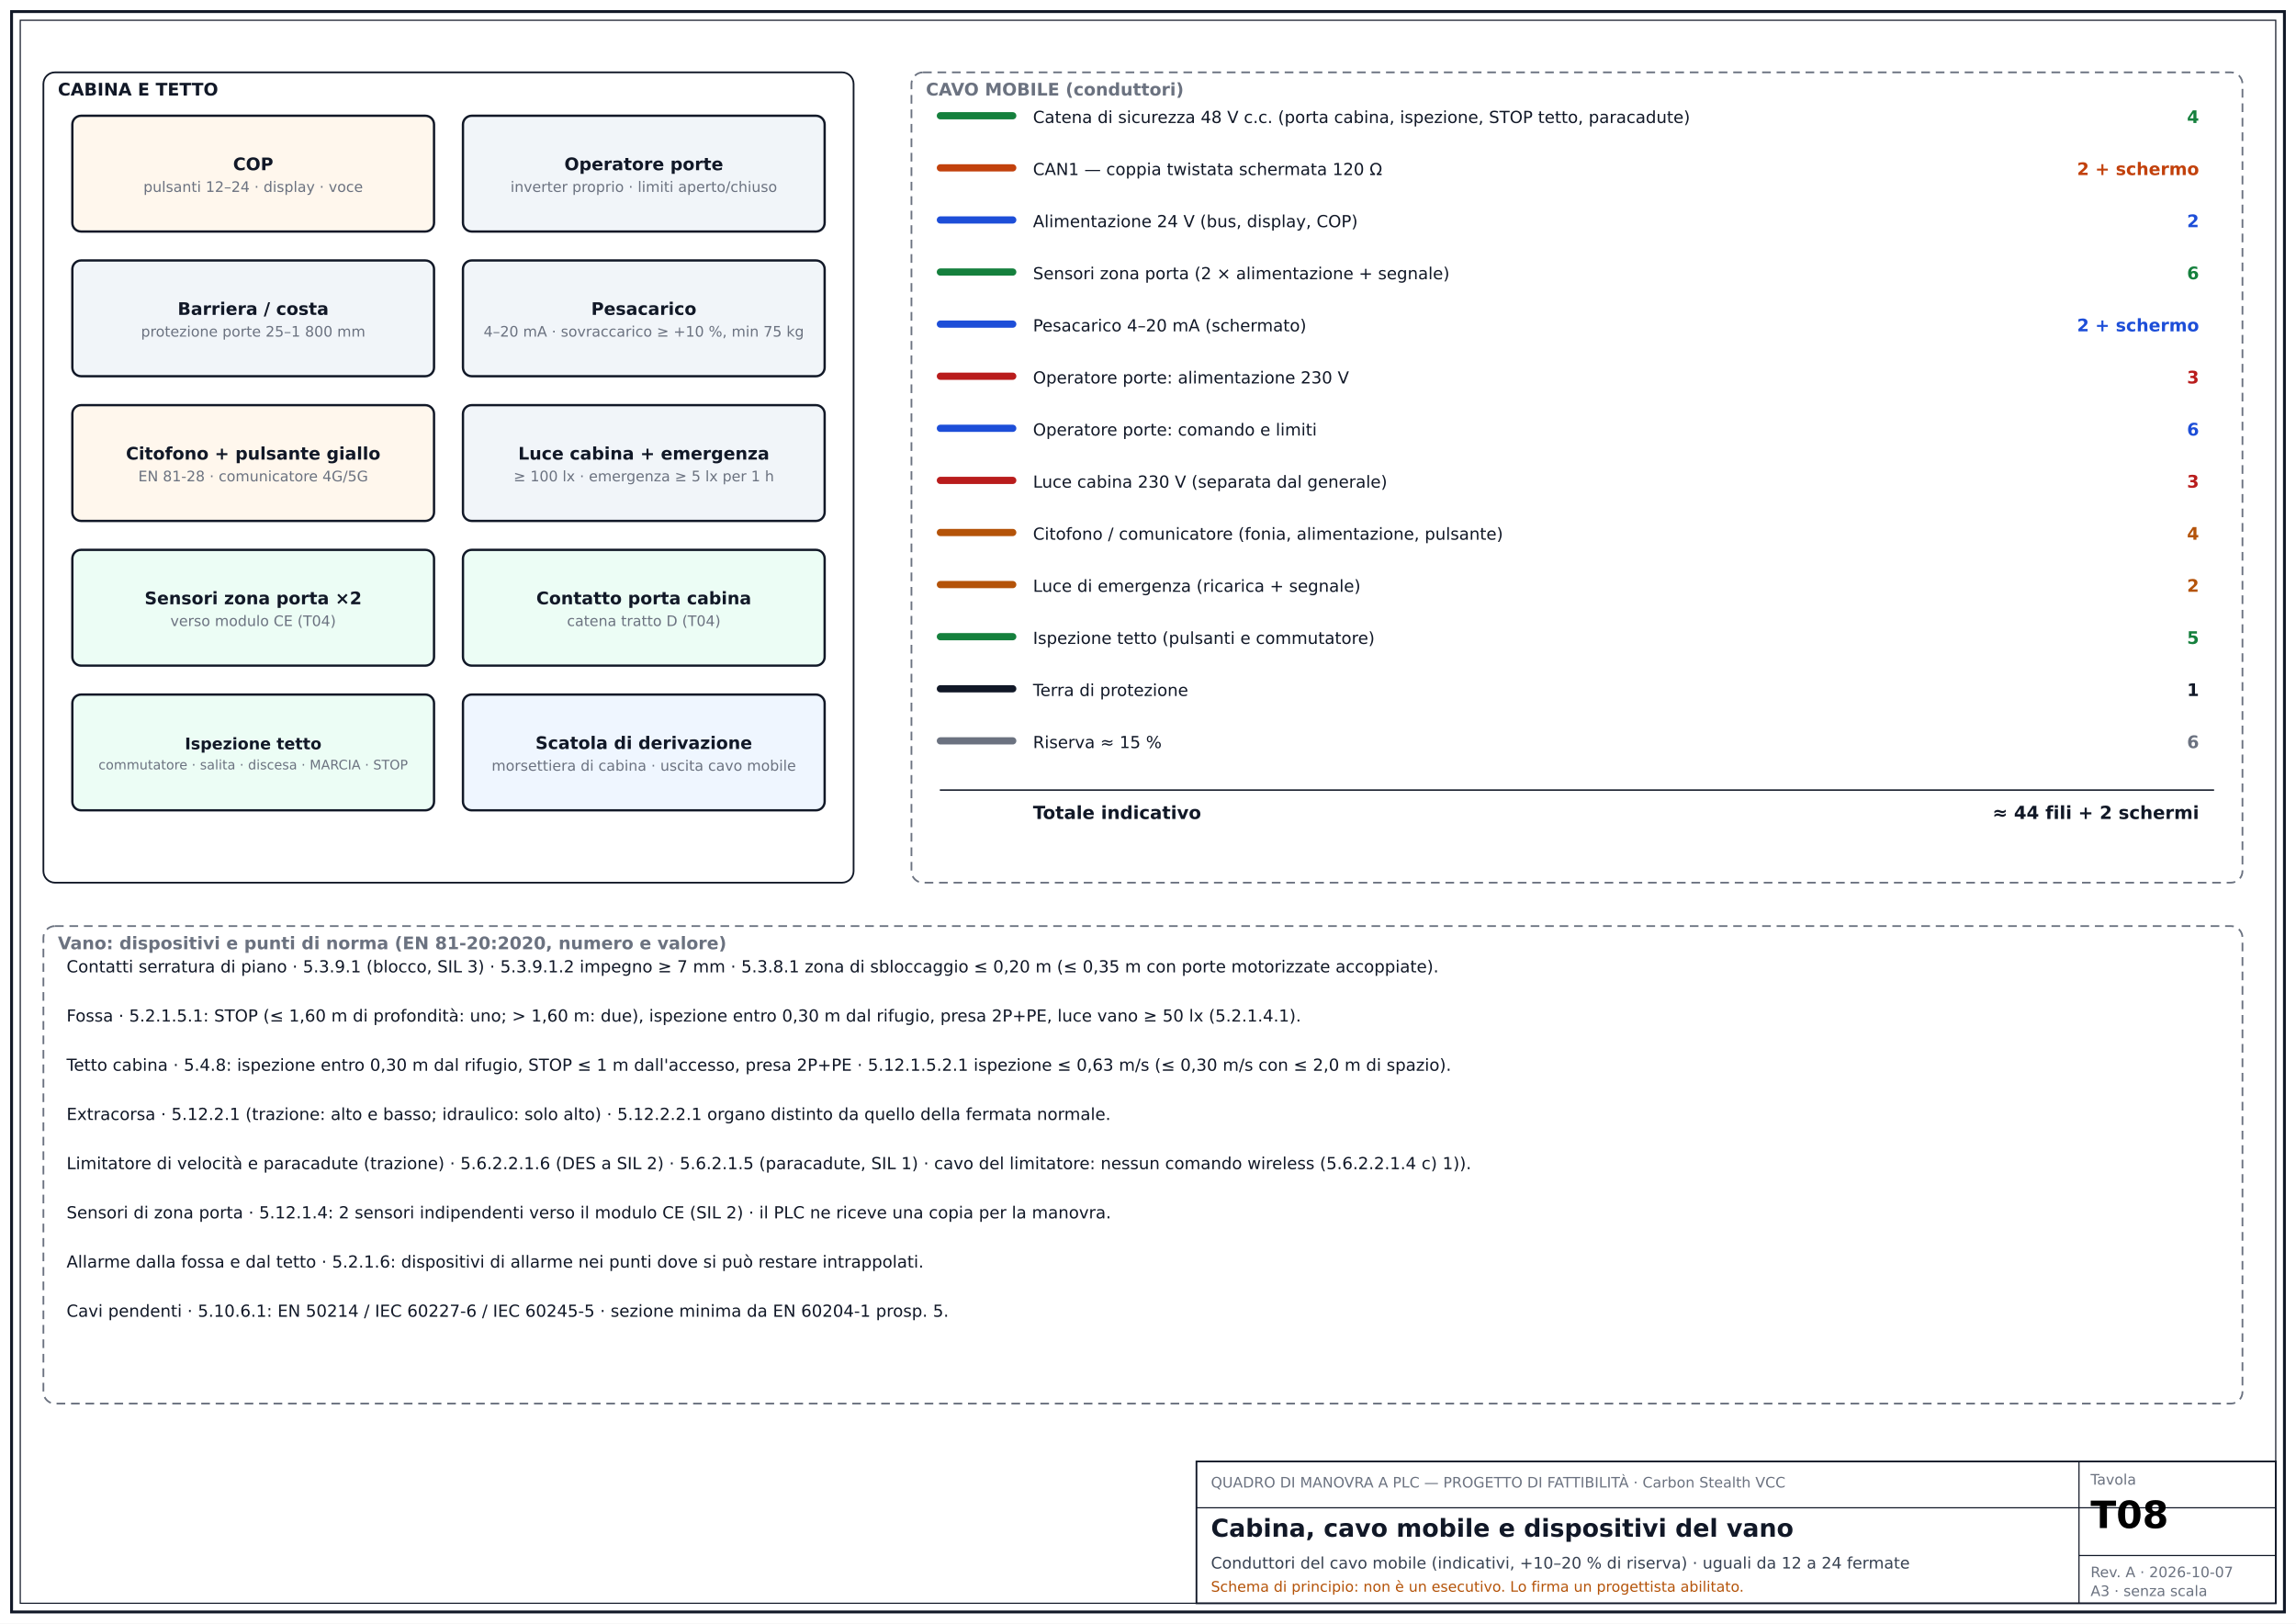
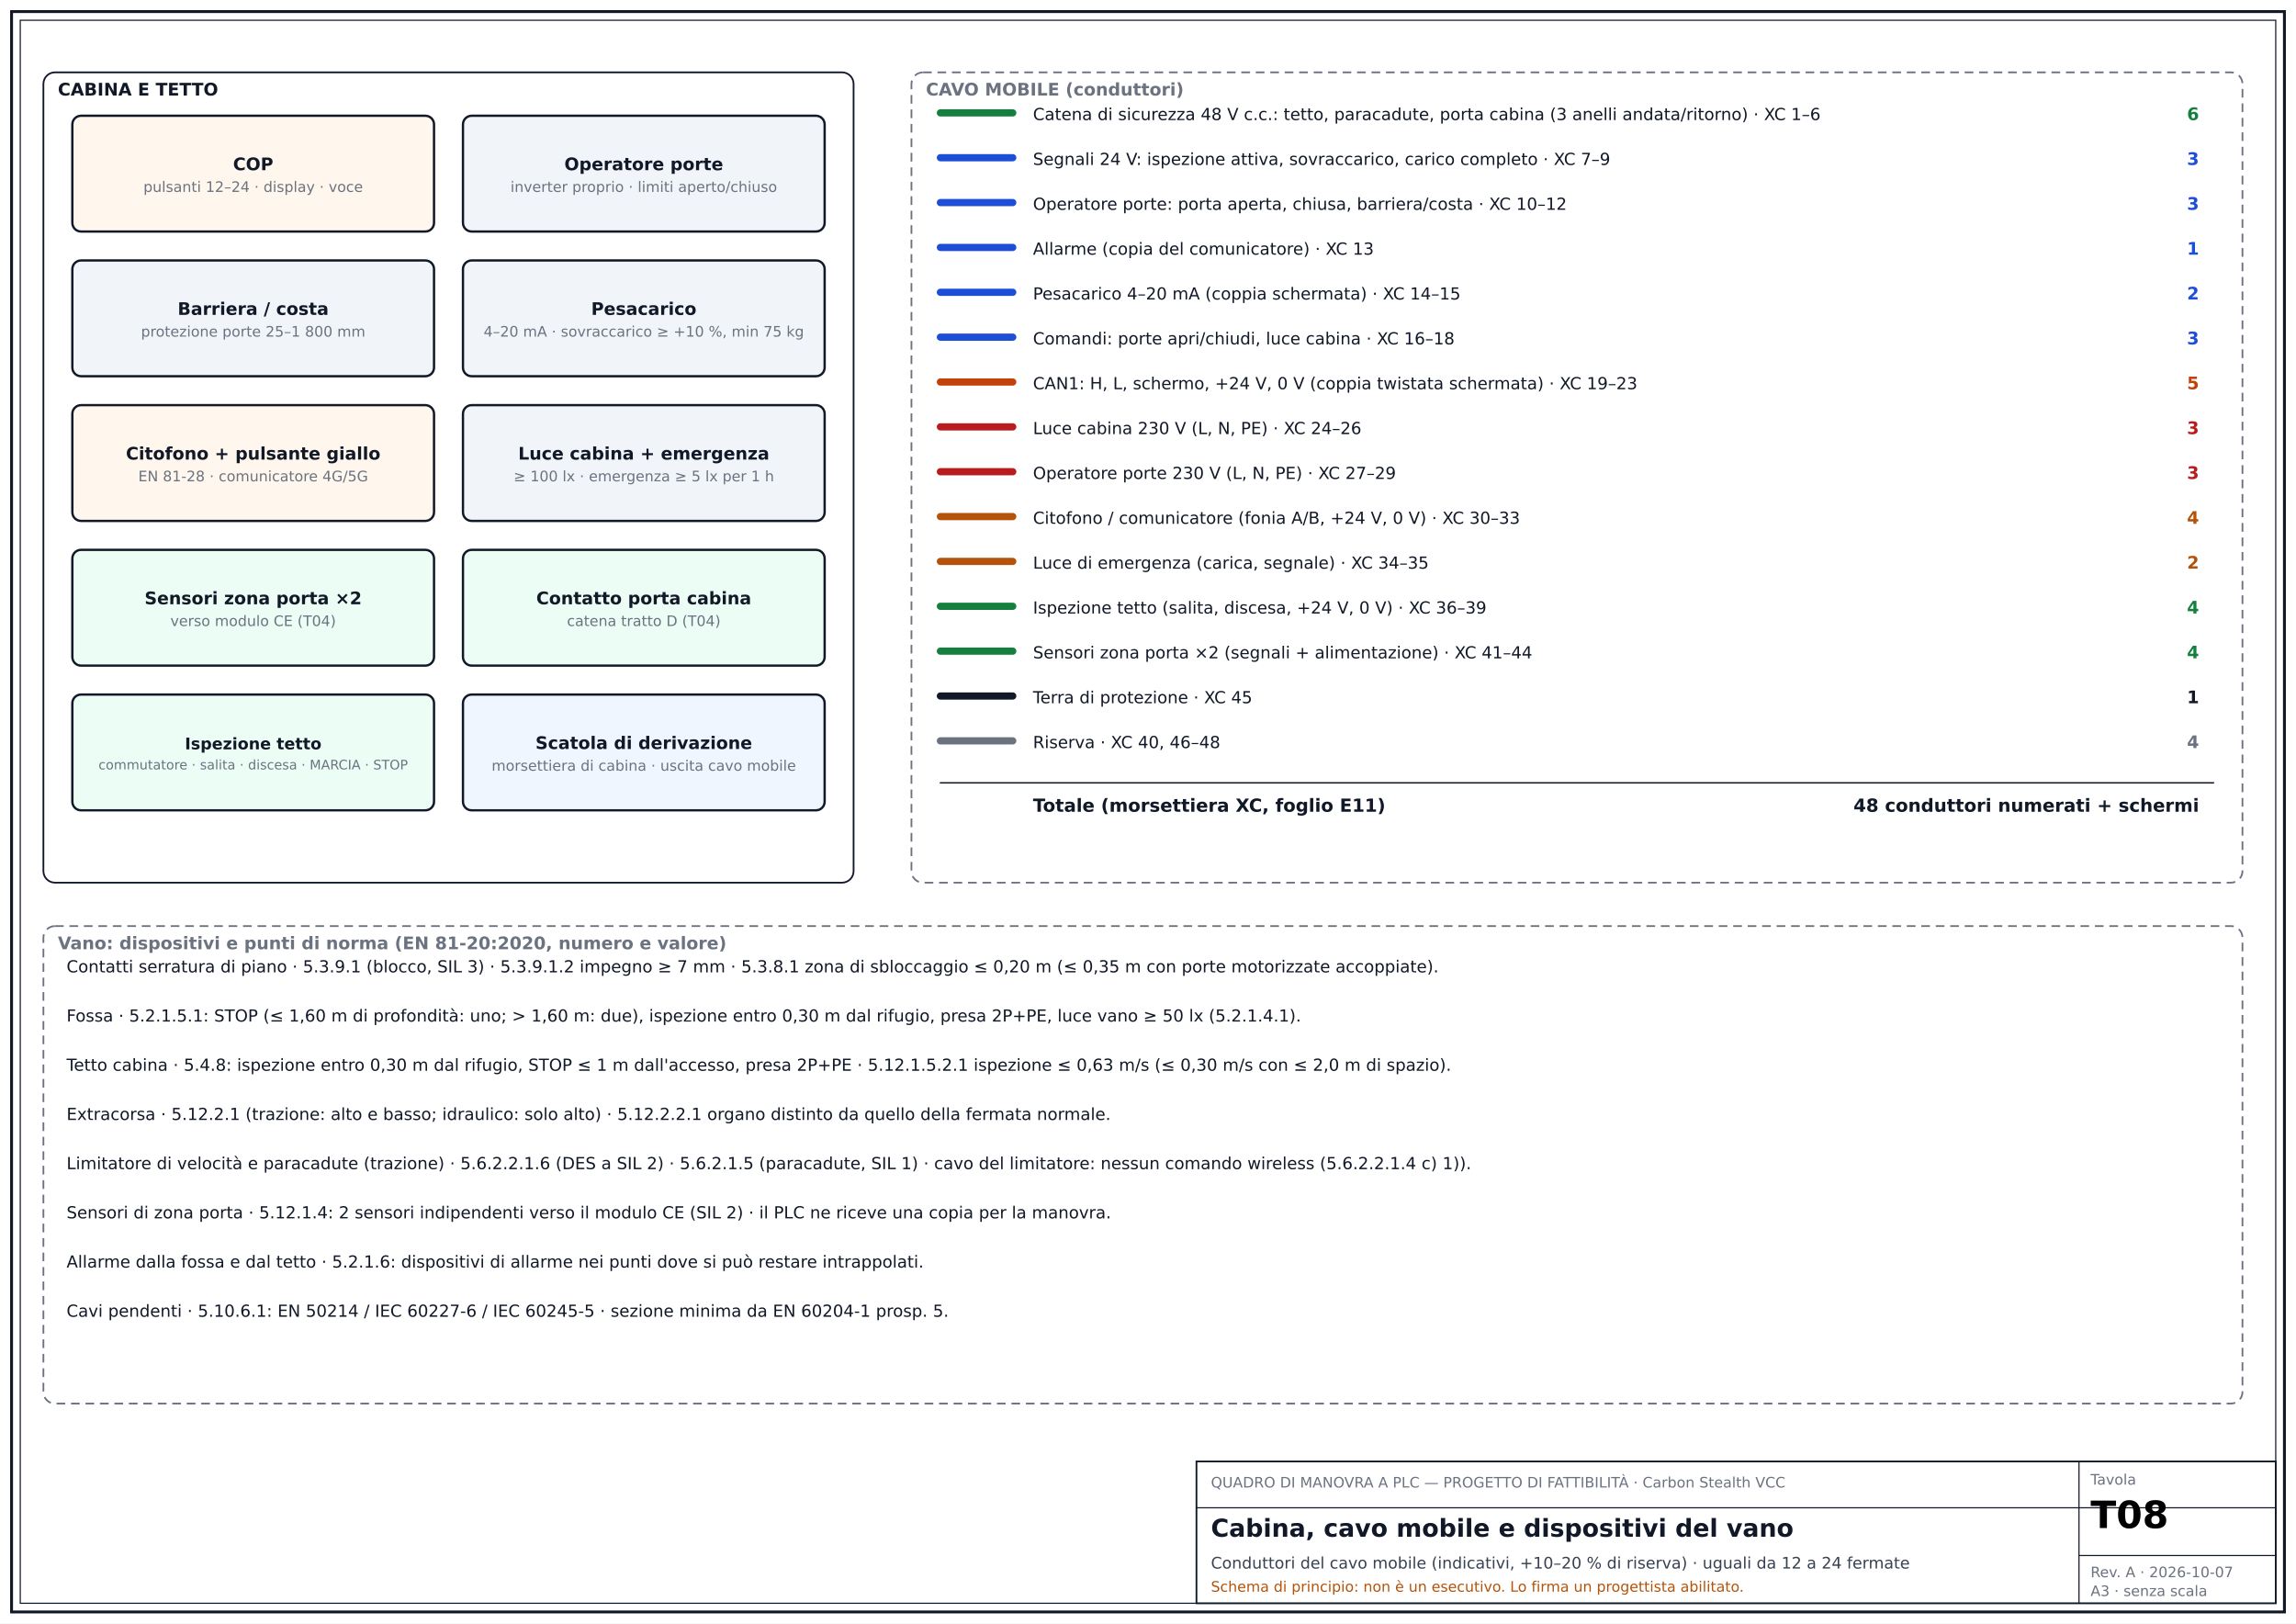
<svg xmlns="http://www.w3.org/2000/svg" viewBox="0 0 1587 1122" width="1587" height="1122" role="img" aria-label="Cabina, cavo mobile e dispositivi del vano">
  <defs />
  <rect width="1587" height="1122" fill="#ffffff" />
  <rect x="8" y="8" width="1571" height="1106" fill="none" stroke="#111827" stroke-width="2" />
  <rect x="14" y="14" width="1559" height="1094" fill="none" stroke="#111827" stroke-width="0.8" />
  <g font-family="DejaVu Sans, Arial, sans-serif">
    <rect x="30" y="50" width="560" height="560" rx="8" fill="none" stroke="#111827" stroke-width="1.2" />
    <text x="40" y="66" font-size="12" text-anchor="start" font-weight="700" fill="#111827">
      <tspan x="40" dy="0">CABINA E TETTO</tspan>
    </text>
    <rect x="50" y="80" width="250" height="80" rx="6" fill="#fff7ed" stroke="#111827" stroke-width="1.6" />
    <text x="175" y="117.625" font-size="12" text-anchor="middle" font-weight="700" fill="#111827">
      <tspan x="175" dy="0">COP</tspan>
    </text>
    <text x="175" y="132.625" font-size="10" text-anchor="middle" font-weight="400" fill="#6b7280">
      <tspan x="175" dy="0">pulsanti 12–24 · display · voce</tspan>
    </text>
    <rect x="320" y="80" width="250" height="80" rx="6" fill="#f1f5f9" stroke="#111827" stroke-width="1.6" />
    <text x="445" y="117.625" font-size="12" text-anchor="middle" font-weight="700" fill="#111827">
      <tspan x="445" dy="0">Operatore porte</tspan>
    </text>
    <text x="445" y="132.625" font-size="10" text-anchor="middle" font-weight="400" fill="#6b7280">
      <tspan x="445" dy="0">inverter proprio · limiti aperto/chiuso</tspan>
    </text>
    <rect x="50" y="180" width="250" height="80" rx="6" fill="#f1f5f9" stroke="#111827" stroke-width="1.6" />
    <text x="175" y="217.625" font-size="12" text-anchor="middle" font-weight="700" fill="#111827">
      <tspan x="175" dy="0">Barriera / costa</tspan>
    </text>
    <text x="175" y="232.625" font-size="10" text-anchor="middle" font-weight="400" fill="#6b7280">
      <tspan x="175" dy="0">protezione porte 25–1 800 mm</tspan>
    </text>
    <rect x="320" y="180" width="250" height="80" rx="6" fill="#f1f5f9" stroke="#111827" stroke-width="1.6" />
    <text x="445" y="217.625" font-size="12" text-anchor="middle" font-weight="700" fill="#111827">
      <tspan x="445" dy="0">Pesacarico</tspan>
    </text>
    <text x="445" y="232.625" font-size="10" text-anchor="middle" font-weight="400" fill="#6b7280">
      <tspan x="445" dy="0">4–20 mA · sovraccarico ≥ +10 %, min 75 kg</tspan>
    </text>
    <rect x="50" y="280" width="250" height="80" rx="6" fill="#fff7ed" stroke="#111827" stroke-width="1.6" />
    <text x="175" y="317.625" font-size="12" text-anchor="middle" font-weight="700" fill="#111827">
      <tspan x="175" dy="0">Citofono + pulsante giallo</tspan>
    </text>
    <text x="175" y="332.625" font-size="10" text-anchor="middle" font-weight="400" fill="#6b7280">
      <tspan x="175" dy="0">EN 81-28 · comunicatore 4G/5G</tspan>
    </text>
    <rect x="320" y="280" width="250" height="80" rx="6" fill="#f1f5f9" stroke="#111827" stroke-width="1.6" />
    <text x="445" y="317.625" font-size="12" text-anchor="middle" font-weight="700" fill="#111827">
      <tspan x="445" dy="0">Luce cabina + emergenza</tspan>
    </text>
    <text x="445" y="332.625" font-size="10" text-anchor="middle" font-weight="400" fill="#6b7280">
      <tspan x="445" dy="0">≥ 100 lx · emergenza ≥ 5 lx per 1 h</tspan>
    </text>
    <rect x="50" y="380" width="250" height="80" rx="6" fill="#ecfdf5" stroke="#111827" stroke-width="1.6" />
    <text x="175" y="417.625" font-size="12" text-anchor="middle" font-weight="700" fill="#111827">
      <tspan x="175" dy="0">Sensori zona porta ×2</tspan>
    </text>
    <text x="175" y="432.625" font-size="10" text-anchor="middle" font-weight="400" fill="#6b7280">
      <tspan x="175" dy="0">verso modulo CE (T04)</tspan>
    </text>
    <rect x="320" y="380" width="250" height="80" rx="6" fill="#ecfdf5" stroke="#111827" stroke-width="1.6" />
    <text x="445" y="417.625" font-size="12" text-anchor="middle" font-weight="700" fill="#111827">
      <tspan x="445" dy="0">Contatto porta cabina</tspan>
    </text>
    <text x="445" y="432.625" font-size="10" text-anchor="middle" font-weight="400" fill="#6b7280">
      <tspan x="445" dy="0">catena tratto D (T04)</tspan>
    </text>
    <rect x="50" y="480" width="250" height="80" rx="6" fill="#ecfdf5" stroke="#111827" stroke-width="1.6" />
    <text x="175" y="517.85" font-size="11.1" text-anchor="middle" font-weight="700" fill="#111827">
      <tspan x="175" dy="0">Ispezione tetto</tspan>
    </text>
    <text x="175" y="531.725" font-size="9.1" text-anchor="middle" font-weight="400" fill="#6b7280">
      <tspan x="175" dy="0">commutatore · salita · discesa · MARCIA · STOP</tspan>
    </text>
    <rect x="320" y="480" width="250" height="80" rx="6" fill="#eff6ff" stroke="#111827" stroke-width="1.6" />
    <text x="445" y="517.625" font-size="12" text-anchor="middle" font-weight="700" fill="#111827">
      <tspan x="445" dy="0">Scatola di derivazione</tspan>
    </text>
    <text x="445" y="532.625" font-size="10" text-anchor="middle" font-weight="400" fill="#6b7280">
      <tspan x="445" dy="0">morsettiera di cabina · uscita cavo mobile</tspan>
    </text>
    <rect x="630" y="50" width="920" height="560" rx="8" fill="none" stroke="#6b7280" stroke-width="1.2" stroke-dasharray="6 4" />
    <text x="640" y="66" font-size="12" text-anchor="start" font-weight="700" fill="#6b7280">
      <tspan x="640" dy="0">CAVO MOBILE (conduttori)</tspan>
    </text>
-     <line x1="650" y1="80" x2="700" y2="80" stroke="#15803d" stroke-width="5" stroke-linecap="round" />
-     <text x="714" y="85" font-size="11.5" text-anchor="start" font-weight="400" fill="#111827">
-       <tspan x="714" dy="0">Catena di sicurezza 48 V c.c. (porta cabina, ispezione, STOP tetto, paracadute)</tspan>
-     </text>
-     <text x="1520" y="85" font-size="12" text-anchor="end" font-weight="700" fill="#15803d">
-       <tspan x="1520" dy="0">4</tspan>
-     </text>
-     <line x1="650" y1="116" x2="700" y2="116" stroke="#c2410c" stroke-width="5" stroke-linecap="round" />
-     <text x="714" y="121" font-size="11.5" text-anchor="start" font-weight="400" fill="#111827">
-       <tspan x="714" dy="0">CAN1 — coppia twistata schermata 120 Ω</tspan>
-     </text>
-     <text x="1520" y="121" font-size="12" text-anchor="end" font-weight="700" fill="#c2410c">
-       <tspan x="1520" dy="0">2 + schermo</tspan>
-     </text>
-     <line x1="650" y1="152" x2="700" y2="152" stroke="#1d4ed8" stroke-width="5" stroke-linecap="round" />
-     <text x="714" y="157" font-size="11.5" text-anchor="start" font-weight="400" fill="#111827">
-       <tspan x="714" dy="0">Alimentazione 24 V (bus, display, COP)</tspan>
-     </text>
-     <text x="1520" y="157" font-size="12" text-anchor="end" font-weight="700" fill="#1d4ed8">
+     <line x1="650" y1="78" x2="700" y2="78" stroke="#15803d" stroke-width="5" stroke-linecap="round" />
+     <text x="714" y="83" font-size="11.5" text-anchor="start" font-weight="400" fill="#111827">
+       <tspan x="714" dy="0">Catena di sicurezza 48 V c.c.: tetto, paracadute, porta cabina (3 anelli andata/ritorno)  · XC 1–6</tspan>
+     </text>
+     <text x="1520" y="83" font-size="12" text-anchor="end" font-weight="700" fill="#15803d">
+       <tspan x="1520" dy="0">6</tspan>
+     </text>
+     <line x1="650" y1="109" x2="700" y2="109" stroke="#1d4ed8" stroke-width="5" stroke-linecap="round" />
+     <text x="714" y="114" font-size="11.5" text-anchor="start" font-weight="400" fill="#111827">
+       <tspan x="714" dy="0">Segnali 24 V: ispezione attiva, sovraccarico, carico completo  · XC 7–9</tspan>
+     </text>
+     <text x="1520" y="114" font-size="12" text-anchor="end" font-weight="700" fill="#1d4ed8">
+       <tspan x="1520" dy="0">3</tspan>
+     </text>
+     <line x1="650" y1="140" x2="700" y2="140" stroke="#1d4ed8" stroke-width="5" stroke-linecap="round" />
+     <text x="714" y="145" font-size="11.5" text-anchor="start" font-weight="400" fill="#111827">
+       <tspan x="714" dy="0">Operatore porte: porta aperta, chiusa, barriera/costa  · XC 10–12</tspan>
+     </text>
+     <text x="1520" y="145" font-size="12" text-anchor="end" font-weight="700" fill="#1d4ed8">
+       <tspan x="1520" dy="0">3</tspan>
+     </text>
+     <line x1="650" y1="171" x2="700" y2="171" stroke="#1d4ed8" stroke-width="5" stroke-linecap="round" />
+     <text x="714" y="176" font-size="11.5" text-anchor="start" font-weight="400" fill="#111827">
+       <tspan x="714" dy="0">Allarme (copia del comunicatore)  · XC 13</tspan>
+     </text>
+     <text x="1520" y="176" font-size="12" text-anchor="end" font-weight="700" fill="#1d4ed8">
+       <tspan x="1520" dy="0">1</tspan>
+     </text>
+     <line x1="650" y1="202" x2="700" y2="202" stroke="#1d4ed8" stroke-width="5" stroke-linecap="round" />
+     <text x="714" y="207" font-size="11.5" text-anchor="start" font-weight="400" fill="#111827">
+       <tspan x="714" dy="0">Pesacarico 4–20 mA (coppia schermata)  · XC 14–15</tspan>
+     </text>
+     <text x="1520" y="207" font-size="12" text-anchor="end" font-weight="700" fill="#1d4ed8">
      <tspan x="1520" dy="0">2</tspan>
    </text>
-     <line x1="650" y1="188" x2="700" y2="188" stroke="#15803d" stroke-width="5" stroke-linecap="round" />
-     <text x="714" y="193" font-size="11.5" text-anchor="start" font-weight="400" fill="#111827">
-       <tspan x="714" dy="0">Sensori zona porta (2 × alimentazione + segnale)</tspan>
-     </text>
-     <text x="1520" y="193" font-size="12" text-anchor="end" font-weight="700" fill="#15803d">
-       <tspan x="1520" dy="0">6</tspan>
-     </text>
-     <line x1="650" y1="224" x2="700" y2="224" stroke="#1d4ed8" stroke-width="5" stroke-linecap="round" />
-     <text x="714" y="229" font-size="11.5" text-anchor="start" font-weight="400" fill="#111827">
-       <tspan x="714" dy="0">Pesacarico 4–20 mA (schermato)</tspan>
-     </text>
-     <text x="1520" y="229" font-size="12" text-anchor="end" font-weight="700" fill="#1d4ed8">
-       <tspan x="1520" dy="0">2 + schermo</tspan>
-     </text>
-     <line x1="650" y1="260" x2="700" y2="260" stroke="#b91c1c" stroke-width="5" stroke-linecap="round" />
-     <text x="714" y="265" font-size="11.5" text-anchor="start" font-weight="400" fill="#111827">
-       <tspan x="714" dy="0">Operatore porte: alimentazione 230 V</tspan>
-     </text>
-     <text x="1520" y="265" font-size="12" text-anchor="end" font-weight="700" fill="#b91c1c">
-       <tspan x="1520" dy="0">3</tspan>
-     </text>
-     <line x1="650" y1="296" x2="700" y2="296" stroke="#1d4ed8" stroke-width="5" stroke-linecap="round" />
-     <text x="714" y="301" font-size="11.5" text-anchor="start" font-weight="400" fill="#111827">
-       <tspan x="714" dy="0">Operatore porte: comando e limiti</tspan>
-     </text>
-     <text x="1520" y="301" font-size="12" text-anchor="end" font-weight="700" fill="#1d4ed8">
-       <tspan x="1520" dy="0">6</tspan>
-     </text>
-     <line x1="650" y1="332" x2="700" y2="332" stroke="#b91c1c" stroke-width="5" stroke-linecap="round" />
-     <text x="714" y="337" font-size="11.5" text-anchor="start" font-weight="400" fill="#111827">
-       <tspan x="714" dy="0">Luce cabina 230 V (separata dal generale)</tspan>
-     </text>
-     <text x="1520" y="337" font-size="12" text-anchor="end" font-weight="700" fill="#b91c1c">
-       <tspan x="1520" dy="0">3</tspan>
-     </text>
-     <line x1="650" y1="368" x2="700" y2="368" stroke="#b45309" stroke-width="5" stroke-linecap="round" />
-     <text x="714" y="373" font-size="11.5" text-anchor="start" font-weight="400" fill="#111827">
-       <tspan x="714" dy="0">Citofono / comunicatore (fonia, alimentazione, pulsante)</tspan>
-     </text>
-     <text x="1520" y="373" font-size="12" text-anchor="end" font-weight="700" fill="#b45309">
-       <tspan x="1520" dy="0">4</tspan>
-     </text>
-     <line x1="650" y1="404" x2="700" y2="404" stroke="#b45309" stroke-width="5" stroke-linecap="round" />
-     <text x="714" y="409" font-size="11.5" text-anchor="start" font-weight="400" fill="#111827">
-       <tspan x="714" dy="0">Luce di emergenza (ricarica + segnale)</tspan>
-     </text>
-     <text x="1520" y="409" font-size="12" text-anchor="end" font-weight="700" fill="#b45309">
+     <line x1="650" y1="233" x2="700" y2="233" stroke="#1d4ed8" stroke-width="5" stroke-linecap="round" />
+     <text x="714" y="238" font-size="11.5" text-anchor="start" font-weight="400" fill="#111827">
+       <tspan x="714" dy="0">Comandi: porte apri/chiudi, luce cabina  · XC 16–18</tspan>
+     </text>
+     <text x="1520" y="238" font-size="12" text-anchor="end" font-weight="700" fill="#1d4ed8">
+       <tspan x="1520" dy="0">3</tspan>
+     </text>
+     <line x1="650" y1="264" x2="700" y2="264" stroke="#c2410c" stroke-width="5" stroke-linecap="round" />
+     <text x="714" y="269" font-size="11.5" text-anchor="start" font-weight="400" fill="#111827">
+       <tspan x="714" dy="0">CAN1: H, L, schermo, +24 V, 0 V (coppia twistata schermata)  · XC 19–23</tspan>
+     </text>
+     <text x="1520" y="269" font-size="12" text-anchor="end" font-weight="700" fill="#c2410c">
+       <tspan x="1520" dy="0">5</tspan>
+     </text>
+     <line x1="650" y1="295" x2="700" y2="295" stroke="#b91c1c" stroke-width="5" stroke-linecap="round" />
+     <text x="714" y="300" font-size="11.5" text-anchor="start" font-weight="400" fill="#111827">
+       <tspan x="714" dy="0">Luce cabina 230 V (L, N, PE)  · XC 24–26</tspan>
+     </text>
+     <text x="1520" y="300" font-size="12" text-anchor="end" font-weight="700" fill="#b91c1c">
+       <tspan x="1520" dy="0">3</tspan>
+     </text>
+     <line x1="650" y1="326" x2="700" y2="326" stroke="#b91c1c" stroke-width="5" stroke-linecap="round" />
+     <text x="714" y="331" font-size="11.5" text-anchor="start" font-weight="400" fill="#111827">
+       <tspan x="714" dy="0">Operatore porte 230 V (L, N, PE)  · XC 27–29</tspan>
+     </text>
+     <text x="1520" y="331" font-size="12" text-anchor="end" font-weight="700" fill="#b91c1c">
+       <tspan x="1520" dy="0">3</tspan>
+     </text>
+     <line x1="650" y1="357" x2="700" y2="357" stroke="#b45309" stroke-width="5" stroke-linecap="round" />
+     <text x="714" y="362" font-size="11.5" text-anchor="start" font-weight="400" fill="#111827">
+       <tspan x="714" dy="0">Citofono / comunicatore (fonia A/B, +24 V, 0 V)  · XC 30–33</tspan>
+     </text>
+     <text x="1520" y="362" font-size="12" text-anchor="end" font-weight="700" fill="#b45309">
+       <tspan x="1520" dy="0">4</tspan>
+     </text>
+     <line x1="650" y1="388" x2="700" y2="388" stroke="#b45309" stroke-width="5" stroke-linecap="round" />
+     <text x="714" y="393" font-size="11.5" text-anchor="start" font-weight="400" fill="#111827">
+       <tspan x="714" dy="0">Luce di emergenza (carica, segnale)  · XC 34–35</tspan>
+     </text>
+     <text x="1520" y="393" font-size="12" text-anchor="end" font-weight="700" fill="#b45309">
      <tspan x="1520" dy="0">2</tspan>
    </text>
-     <line x1="650" y1="440" x2="700" y2="440" stroke="#15803d" stroke-width="5" stroke-linecap="round" />
-     <text x="714" y="445" font-size="11.5" text-anchor="start" font-weight="400" fill="#111827">
-       <tspan x="714" dy="0">Ispezione tetto (pulsanti e commutatore)</tspan>
-     </text>
-     <text x="1520" y="445" font-size="12" text-anchor="end" font-weight="700" fill="#15803d">
-       <tspan x="1520" dy="0">5</tspan>
-     </text>
-     <line x1="650" y1="476" x2="700" y2="476" stroke="#111827" stroke-width="5" stroke-linecap="round" />
-     <text x="714" y="481" font-size="11.5" text-anchor="start" font-weight="400" fill="#111827">
-       <tspan x="714" dy="0">Terra di protezione</tspan>
-     </text>
-     <text x="1520" y="481" font-size="12" text-anchor="end" font-weight="700" fill="#111827">
+     <line x1="650" y1="419" x2="700" y2="419" stroke="#15803d" stroke-width="5" stroke-linecap="round" />
+     <text x="714" y="424" font-size="11.5" text-anchor="start" font-weight="400" fill="#111827">
+       <tspan x="714" dy="0">Ispezione tetto (salita, discesa, +24 V, 0 V)  · XC 36–39</tspan>
+     </text>
+     <text x="1520" y="424" font-size="12" text-anchor="end" font-weight="700" fill="#15803d">
+       <tspan x="1520" dy="0">4</tspan>
+     </text>
+     <line x1="650" y1="450" x2="700" y2="450" stroke="#15803d" stroke-width="5" stroke-linecap="round" />
+     <text x="714" y="455" font-size="11.5" text-anchor="start" font-weight="400" fill="#111827">
+       <tspan x="714" dy="0">Sensori zona porta ×2 (segnali + alimentazione)  · XC 41–44</tspan>
+     </text>
+     <text x="1520" y="455" font-size="12" text-anchor="end" font-weight="700" fill="#15803d">
+       <tspan x="1520" dy="0">4</tspan>
+     </text>
+     <line x1="650" y1="481" x2="700" y2="481" stroke="#111827" stroke-width="5" stroke-linecap="round" />
+     <text x="714" y="486" font-size="11.5" text-anchor="start" font-weight="400" fill="#111827">
+       <tspan x="714" dy="0">Terra di protezione  · XC 45</tspan>
+     </text>
+     <text x="1520" y="486" font-size="12" text-anchor="end" font-weight="700" fill="#111827">
      <tspan x="1520" dy="0">1</tspan>
    </text>
    <line x1="650" y1="512" x2="700" y2="512" stroke="#6b7280" stroke-width="5" stroke-linecap="round" />
    <text x="714" y="517" font-size="11.5" text-anchor="start" font-weight="400" fill="#111827">
-       <tspan x="714" dy="0">Riserva ≈ 15 %</tspan>
+       <tspan x="714" dy="0">Riserva  · XC 40, 46–48</tspan>
    </text>
    <text x="1520" y="517" font-size="12" text-anchor="end" font-weight="700" fill="#6b7280">
-       <tspan x="1520" dy="0">6</tspan>
-     </text>
-     <line x1="650" y1="546" x2="1530" y2="546" stroke="#111827" stroke-width="1" stroke-linecap="round" />
-     <text x="714" y="566" font-size="12.5" text-anchor="start" font-weight="700" fill="#111827">
-       <tspan x="714" dy="0">Totale indicativo</tspan>
-     </text>
-     <text x="1520" y="566" font-size="12.5" text-anchor="end" font-weight="700" fill="#111827">
-       <tspan x="1520" dy="0">≈ 44 fili + 2 schermi</tspan>
+       <tspan x="1520" dy="0">4</tspan>
+     </text>
+     <line x1="650" y1="541" x2="1530" y2="541" stroke="#111827" stroke-width="1" stroke-linecap="round" />
+     <text x="714" y="561" font-size="12.5" text-anchor="start" font-weight="700" fill="#111827">
+       <tspan x="714" dy="0">Totale (morsettiera XC, foglio E11)</tspan>
+     </text>
+     <text x="1520" y="561" font-size="12.5" text-anchor="end" font-weight="700" fill="#111827">
+       <tspan x="1520" dy="0">48 conduttori numerati + schermi</tspan>
    </text>
    <rect x="30" y="640" width="1520" height="330" rx="8" fill="none" stroke="#6b7280" stroke-width="1.2" stroke-dasharray="6 4" />
    <text x="40" y="656" font-size="12" text-anchor="start" font-weight="700" fill="#6b7280">
      <tspan x="40" dy="0">Vano: dispositivi e punti di norma (EN 81-20:2020, numero e valore)</tspan>
    </text>
    <text x="46" y="672" font-size="11.5" text-anchor="start" font-weight="400" fill="#111827">
      <tspan x="46" dy="0">Contatti serratura di piano · 5.3.9.1 (blocco, SIL 3) · 5.3.9.1.2 impegno ≥ 7 mm · 5.3.8.1 zona di sbloccaggio ≤ 0,20 m (≤ 0,35 m con porte motorizzate accoppiate).</tspan>
    </text>
    <text x="46" y="706" font-size="11.5" text-anchor="start" font-weight="400" fill="#111827">
      <tspan x="46" dy="0">Fossa · 5.2.1.5.1: STOP (≤ 1,60 m di profondità: uno; &gt; 1,60 m: due), ispezione entro 0,30 m dal rifugio, presa 2P+PE, luce vano ≥ 50 lx (5.2.1.4.1).</tspan>
    </text>
    <text x="46" y="740" font-size="11.5" text-anchor="start" font-weight="400" fill="#111827">
      <tspan x="46" dy="0">Tetto cabina · 5.4.8: ispezione entro 0,30 m dal rifugio, STOP ≤ 1 m dall'accesso, presa 2P+PE · 5.12.1.5.2.1 ispezione ≤ 0,63 m/s (≤ 0,30 m/s con ≤ 2,0 m di spazio).</tspan>
    </text>
    <text x="46" y="774" font-size="11.5" text-anchor="start" font-weight="400" fill="#111827">
      <tspan x="46" dy="0">Extracorsa · 5.12.2.1 (trazione: alto e basso; idraulico: solo alto) · 5.12.2.2.1 organo distinto da quello della fermata normale.</tspan>
    </text>
    <text x="46" y="808" font-size="11.5" text-anchor="start" font-weight="400" fill="#111827">
      <tspan x="46" dy="0">Limitatore di velocità e paracadute (trazione) · 5.6.2.2.1.6 (DES a SIL 2) · 5.6.2.1.5 (paracadute, SIL 1) · cavo del limitatore: nessun comando wireless (5.6.2.2.1.4 c) 1)).</tspan>
    </text>
    <text x="46" y="842" font-size="11.5" text-anchor="start" font-weight="400" fill="#111827">
      <tspan x="46" dy="0">Sensori di zona porta · 5.12.1.4: 2 sensori indipendenti verso il modulo CE (SIL 2) · il PLC ne riceve una copia per la manovra.</tspan>
    </text>
    <text x="46" y="876" font-size="11.5" text-anchor="start" font-weight="400" fill="#111827">
      <tspan x="46" dy="0">Allarme dalla fossa e dal tetto · 5.2.1.6: dispositivi di allarme nei punti dove si può restare intrappolati.</tspan>
    </text>
    <text x="46" y="910" font-size="11.5" text-anchor="start" font-weight="400" fill="#111827">
      <tspan x="46" dy="0">Cavi pendenti · 5.10.6.1: EN 50214 / IEC 60227-6 / IEC 60245-5 · sezione minima da EN 60204-1 prosp. 5.</tspan>
    </text>
  </g>
  <g font-family="DejaVu Sans, Arial, sans-serif">
    <rect x="827" y="1010" width="746" height="98" fill="#fff" stroke="#111827" stroke-width="1.2" />
    <line x1="827" y1="1042" x2="1573" y2="1042" stroke="#111827" stroke-width="0.8" />
    <line x1="1437" y1="1010" x2="1437" y2="1108" stroke="#111827" stroke-width="0.8" />
    <line x1="1437" y1="1075" x2="1573" y2="1075" stroke="#111827" stroke-width="0.8" />
    <text x="837" y="1028" font-size="10" fill="#6b7280">QUADRO DI MANOVRA A PLC — PROGETTO DI FATTIBILITÀ · Carbon Stealth VCC</text>
    <text x="837" y="1062" font-size="17" font-weight="700" fill="#111827">Cabina, cavo mobile e dispositivi del vano</text>
    <text x="837" y="1084" font-size="11" fill="#374151">Conduttori del cavo mobile (indicativi, +10–20 % di riserva) · uguali da 12 a 24 fermate</text>
    <text x="837" y="1100" font-size="10" fill="#b45309">Schema di principio: non è un esecutivo. Lo firma un progettista abilitato.</text>
    <text x="1445" y="1026" font-size="10" fill="#6b7280">Tavola</text>
    <text x="1445" y="1056" font-size="26" font-weight="700">T08</text>
    <text x="1445" y="1090" font-size="10" fill="#6b7280">Rev. A · 2026-10-07</text>
    <text x="1445" y="1103" font-size="10" fill="#6b7280">A3 · senza scala</text>
  </g>
</svg>
